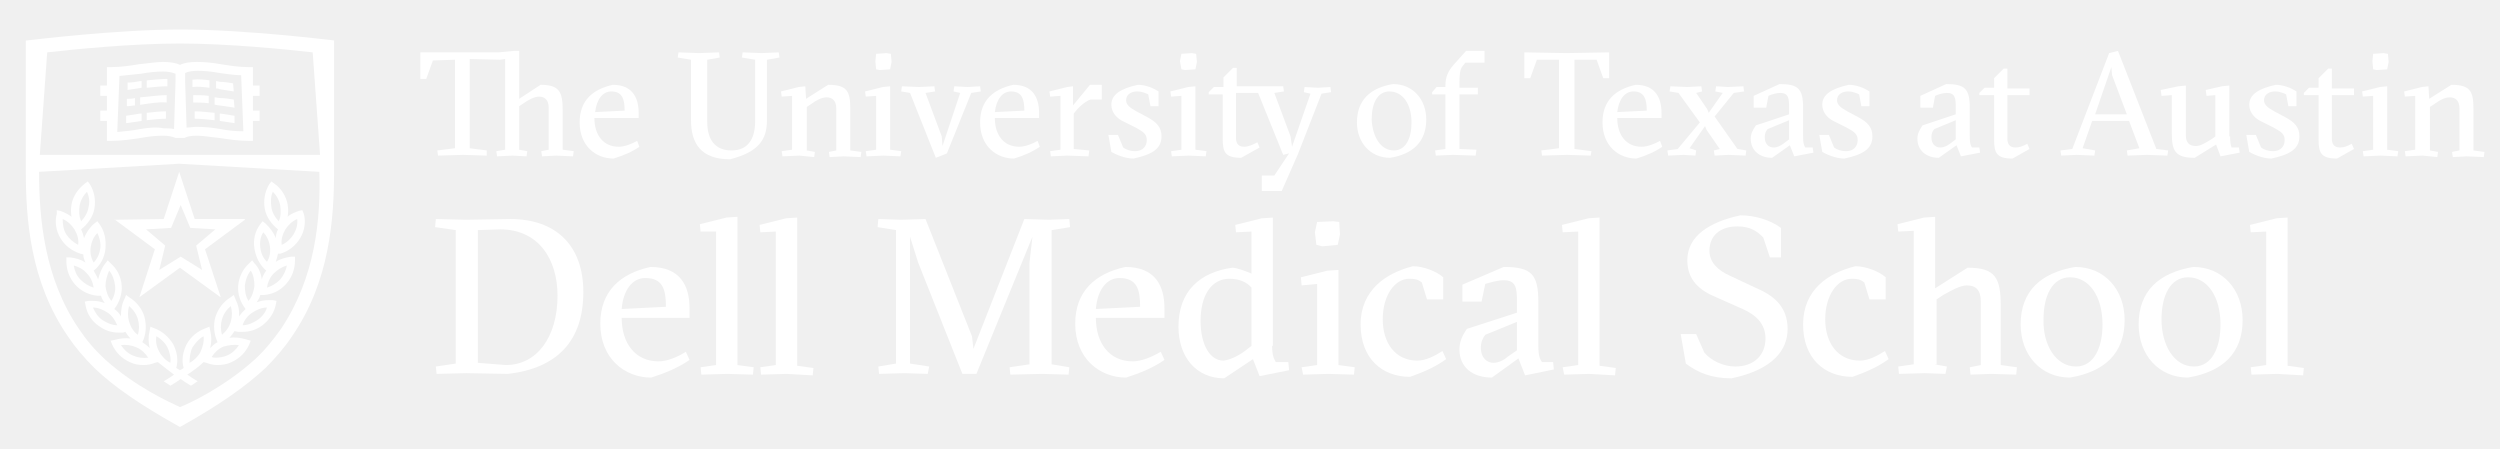
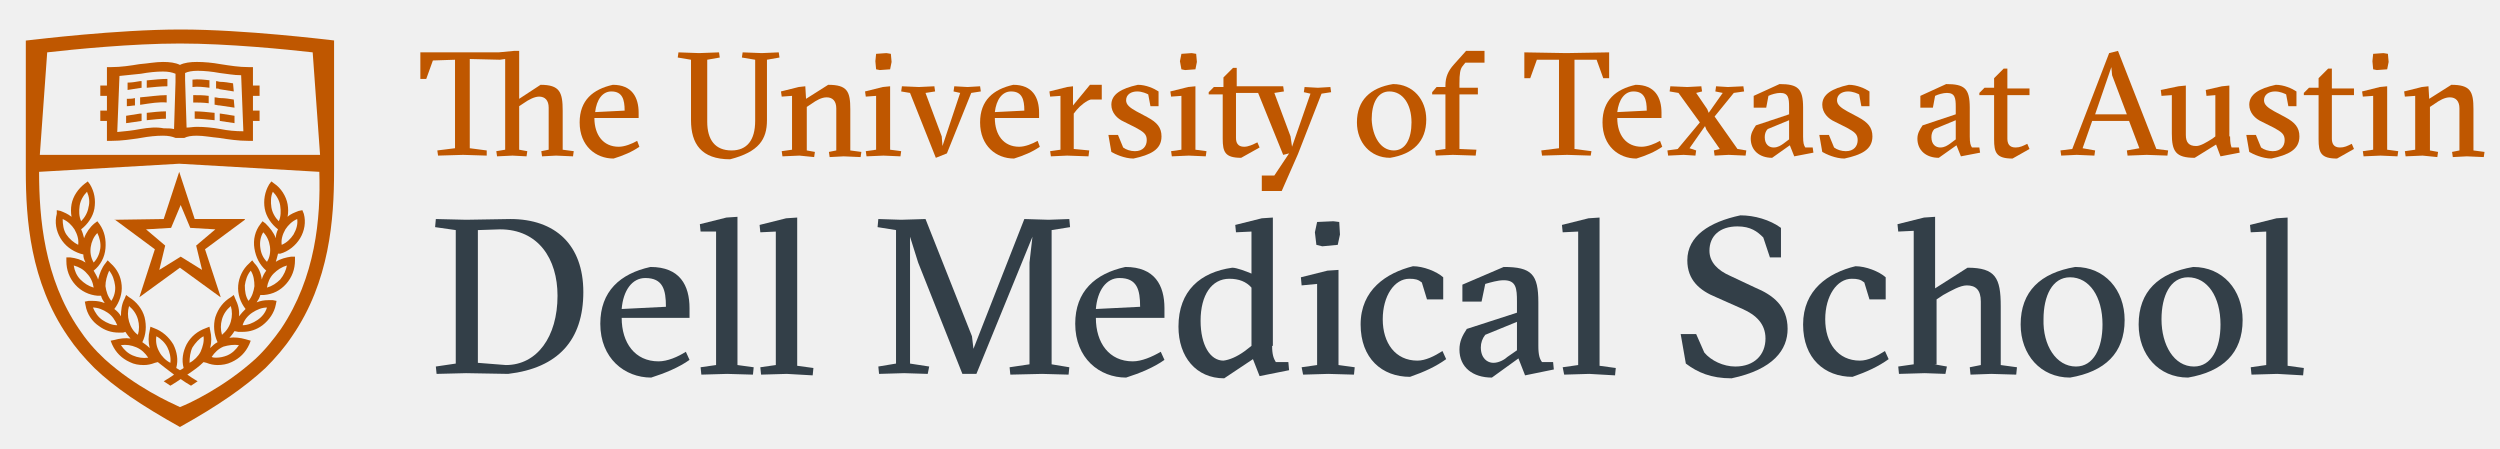
<svg xmlns="http://www.w3.org/2000/svg" version="1.1" id="Layer_1" x="0px" y="0px" viewBox="0 0 339 60.8" style="enable-background:new 0 0 339 60.8;" xml:space="preserve">
  <style type="text/css">
- 	.st0{fill:#fff;}
- 	.st1{fill:#fff;}
- 	svg{
- 	background:#000;
- 	}
+ 	.st0{fill:#BF5700;}
+ 	.st1{fill:#333F48;}
</style>
  <g>
    <g>
-       <polygon class="st0" points="24.4,22 24.5,22 24.5,22 24.4,22 24.4,22" />
+       <polygon class="st0" points="24.4,22 24.5,22 24.5,22 24.4,22 24.4,22   " />
      <path class="st0" d="M29.9,17.5c-1.1-0.2-2.2-0.3-3.2-0.3c-0.5,0-1,0.1-1.4,0.1l-0.2-6.4V9.9c0.4-0.2,1-0.3,1.7-0.3    c0.9,0,1.9,0.1,3,0.3c0.9,0.1,1.9,0.3,2.9,0.3l0.3,7.6C31.9,17.8,30.9,17.7,29.9,17.5L29.9,17.5z M19,17.5c-1,0.2-2,0.3-3.1,0.4    l0.3-7.6c1-0.1,2-0.2,2.9-0.3c1.1-0.2,2.1-0.3,3-0.3c0.7,0,1.2,0.1,1.7,0.3v1.1l-0.2,6.4c-0.4-0.1-0.9-0.1-1.4-0.1    C21.2,17.2,20.2,17.3,19,17.5L19,17.5z M35.2,13v-1.4h-0.9V9.1h-0.6c-1.3,0-2.5-0.2-3.8-0.4c-1.1-0.2-2.2-0.3-3.2-0.3    c-0.9,0-1.7,0.1-2.3,0.4c-0.6-0.3-1.4-0.4-2.3-0.4c-1,0-2,0.2-3.2,0.3c-1.2,0.2-2.5,0.4-3.8,0.4h-0.6v2.5h-0.9V13h0.9v2h-0.9v1.4    h0.9v2.7h0.6c1.4,0,2.7-0.2,4-0.4c1.1-0.2,2.1-0.3,3-0.3c0.7,0,1.2,0.1,1.7,0.3v0H25v0c0.4-0.2,0.9-0.3,1.7-0.3    c0.9,0,1.9,0.2,3,0.3c1.3,0.2,2.6,0.4,4,0.4h0.6v-2.7h0.9V15h-0.9v-2H35.2L35.2,13z" />
      <path class="st0" d="M19.2,11c-0.1,0-0.1,0-0.2,0c-0.6,0.1-1.1,0.2-1.7,0.2l0,1c0.6-0.1,1.3-0.2,1.9-0.3c0,0,0,0,0,0V11L19.2,11z" />
      <path class="st0" d="M19.9,10.9v1c1-0.1,2-0.2,2.8-0.2l0-1C21.9,10.7,20.9,10.8,19.9,10.9L19.9,10.9z" />
      <path class="st0" d="M19.2,15.4c-0.1,0-0.1,0-0.2,0c-0.6,0.1-1.2,0.2-1.9,0.3l0,1c0.7-0.1,1.4-0.2,2.1-0.3c0,0,0,0,0,0V15.4    L19.2,15.4z" />
      <path class="st0" d="M19.9,15.3v1c1-0.1,1.8-0.2,2.6-0.2l0-1C21.7,15.1,20.8,15.2,19.9,15.3L19.9,15.3z" />
      <path class="st0" d="M19,13.2v1c0,0,0.1,0,0.1,0c1.3-0.2,2.5-0.4,3.5-0.3l0-1C21.5,12.9,20.3,13.1,19,13.2L19,13.2z" />
      <path class="st0" d="M18.3,13.3c-0.4,0.1-0.7,0.1-1.1,0.1l0,1c0.4,0,0.8-0.1,1.1-0.1V13.3L18.3,13.3z" />
      <path class="st0" d="M28.5,10.9c-0.8-0.1-1.6-0.2-2.4-0.1l0,1c0.7-0.1,1.5,0,2.3,0.1V10.9L28.5,10.9z" />
      <path class="st0" d="M31.6,11.3c-0.6-0.1-1.2-0.2-1.7-0.2c-0.2,0-0.4-0.1-0.6-0.1v1c0.2,0,0.3,0,0.5,0.1c0.6,0.1,1.3,0.2,1.9,0.3    L31.6,11.3L31.6,11.3z" />
      <path class="st0" d="M28.3,13c-0.7-0.1-1.4-0.1-2.1-0.1l0,1c0.6,0,1.3,0,2.1,0.1V13L28.3,13z" />
      <path class="st0" d="M31.7,13.5c-0.6-0.1-1.2-0.2-1.8-0.2c-0.3,0-0.5-0.1-0.8-0.1v1c0.2,0,0.4,0.1,0.7,0.1c0.6,0.1,1.3,0.2,2,0.3    L31.7,13.5L31.7,13.5z" />
      <path class="st0" d="M29.8,16.4c0.7,0.1,1.3,0.2,2,0.3l0-1c-0.6-0.1-1.3-0.2-1.9-0.3c0,0-0.1,0-0.1,0V16.4L29.8,16.4z" />
      <path class="st0" d="M29.1,15.3c-1-0.1-1.9-0.2-2.7-0.2l0,1c0.8,0,1.7,0.1,2.7,0.2V15.3L29.1,15.3z" />
      <path class="st0" d="M23.2,30.9l1.3-3.1l1.3,3.1l3.4,0.2l-2.6,2.2l0.8,3.3l-2.9-1.8l-2.9,1.8l0.8-3.3l-2.6-2.2L23.2,30.9    L23.2,30.9z M15.6,29.8L15.6,29.8l5.4,4l-2.1,6.5c0,0,0,0,0,0c0,0,0,0,0,0l5.5-4l5.5,4c0,0,0,0,0,0c0,0,0,0,0-0.1l-2.1-6.4l5.4-4    v0c0,0,0,0,0-0.1c0,0,0,0-0.1,0v0h-6.7l-2.1-6.4h0c0,0,0,0,0,0s0,0,0,0h0l-2.1,6.4L15.6,29.8L15.6,29.8    C15.6,29.7,15.5,29.7,15.6,29.8C15.5,29.7,15.5,29.8,15.6,29.8L15.6,29.8z" />
      <path class="st0" d="M38,37.9c-0.5,0.5-1.1,0.9-1.8,1.1c0.1-0.7,0.4-1.4,0.9-1.9c0.5-0.5,1.1-0.9,1.8-1.1    C38.8,36.6,38.5,37.3,38,37.9L38,37.9z M35.3,33.6c-0.1-0.7,0-1.5,0.4-2.1c0.5,0.5,0.8,1.2,0.9,1.9c0.1,0.7,0,1.5-0.4,2.1    C35.7,35,35.4,34.4,35.3,33.6L35.3,33.6z M36.8,28.1c-0.1-0.7-0.1-1.5,0.2-2.1c0.5,0.5,0.9,1.2,1,1.9c0.1,0.7,0.1,1.5-0.2,2.1    C37.3,29.5,36.9,28.8,36.8,28.1L36.8,28.1z M40.3,29.7c0.1,0.7-0.1,1.4-0.5,2.1c-0.4,0.6-0.9,1.1-1.6,1.4    c-0.1-0.7,0.1-1.4,0.5-2.1C39.1,30.5,39.6,30,40.3,29.7L40.3,29.7z M34.9,43.4c-0.6,0.4-1.3,0.7-2,0.7c0.2-0.7,0.7-1.3,1.3-1.7    c0.6-0.4,1.3-0.7,2-0.7C36,42.4,35.5,43,34.9,43.4L34.9,43.4z M33.2,38.7c0.1-0.7,0.3-1.4,0.8-2c0.4,0.6,0.5,1.4,0.5,2.1    c-0.1,0.7-0.3,1.4-0.8,2C33.3,40.2,33.2,39.5,33.2,38.7L33.2,38.7z M31.3,43.6c-0.2,0.7-0.6,1.3-1.2,1.8c-0.2-0.7-0.2-1.4,0-2.1    c0.2-0.7,0.6-1.3,1.2-1.8C31.5,42.2,31.5,42.9,31.3,43.6L31.3,43.6z M32.4,46.8c-0.4,0.6-0.9,1.1-1.6,1.4c-0.5,0.2-1,0.3-1.5,0.3    l0,0c-0.2,0-0.4,0-0.6-0.1c0.4-0.6,0.9-1.1,1.6-1.4C31,46.8,31.7,46.7,32.4,46.8L32.4,46.8z M26.1,47.1c0.4-0.6,0.9-1.2,1.5-1.5    c0.1,0.7-0.1,1.4-0.4,2.1c-0.3,0.6-0.9,1.2-1.5,1.5C25.7,48.5,25.8,47.7,26.1,47.1L26.1,47.1z M18,48.2c-0.7-0.3-1.2-0.8-1.6-1.4    c0.7-0.1,1.4,0,2.1,0.3c0.7,0.3,1.2,0.8,1.6,1.4C19.4,48.6,18.7,48.5,18,48.2L18,48.2z M17.5,43.6c-0.2-0.7-0.2-1.4,0-2.1    c0.6,0.5,1,1.1,1.2,1.8c0.2,0.7,0.2,1.4,0,2.1C18.1,45,17.7,44.3,17.5,43.6L17.5,43.6z M21.2,45.6c0.6,0.3,1.2,0.9,1.5,1.5    c0.3,0.6,0.5,1.4,0.4,2.1c-0.6-0.3-1.2-0.9-1.5-1.5C21.2,47,21.1,46.3,21.2,45.6L21.2,45.6z M13.9,43.4c-0.6-0.4-1-1-1.3-1.7    c0.7,0,1.4,0.3,2,0.7c0.6,0.4,1,1,1.3,1.7C15.2,44.1,14.5,43.8,13.9,43.4L13.9,43.4z M14.8,36.7c0.5,0.6,0.7,1.3,0.8,2    c0.1,0.7-0.1,1.5-0.5,2.1c-0.5-0.6-0.7-1.3-0.8-2C14.3,38.1,14.5,37.4,14.8,36.7L14.8,36.7z M10.9,37.9c-0.5-0.5-0.8-1.2-0.9-1.9    c0.7,0.2,1.3,0.5,1.8,1.1c0.5,0.5,0.8,1.2,0.9,1.9C12,38.8,11.4,38.4,10.9,37.9L10.9,37.9z M10.6,33.2C10,32.9,9.4,32.4,9,31.8    c-0.4-0.6-0.5-1.4-0.5-2.1c0.7,0.3,1.2,0.8,1.6,1.4C10.5,31.8,10.7,32.5,10.6,33.2L10.6,33.2z M10.8,27.9c0.1-0.7,0.5-1.4,1-1.9    c0.3,0.7,0.4,1.4,0.2,2.1c-0.1,0.7-0.5,1.4-1,1.9C10.7,29.3,10.7,28.6,10.8,27.9L10.8,27.9z M12.3,33.5c0.1-0.7,0.4-1.4,0.9-1.9    c0.3,0.6,0.5,1.4,0.4,2.1c-0.1,0.7-0.4,1.4-0.9,1.9C12.3,34.9,12.2,34.2,12.3,33.5L12.3,33.5z M38,34.4c1.1-0.3,2.1-1.1,2.7-2.1    c0.6-1,0.8-2.2,0.5-3.3L41,28.5l-0.5,0.1C40,28.8,39.4,29,39,29.4c0.1-0.6,0.1-1.1,0-1.7c-0.2-1.1-0.9-2.2-1.8-2.8l-0.4-0.3    L36.5,25c-0.6,1-0.8,2.2-0.6,3.3c0.2,1.1,0.9,2.1,1.8,2.8c-0.2,0.4-0.3,0.8-0.3,1.2c-0.3-0.8-0.8-1.4-1.4-2l-0.4-0.3l-0.3,0.4    c-0.7,0.9-1,2.1-0.8,3.3c0.2,1.2,0.7,2.2,1.6,3l0,0c-0.3,0.4-0.5,0.8-0.6,1.2c-0.1-0.8-0.4-1.6-1-2.2l-0.3-0.4l-0.4,0.4    c-0.9,0.8-1.4,1.9-1.5,3c-0.1,1.2,0.3,2.3,1,3.2l0,0c-0.3,0.3-0.6,0.6-0.9,1c0.1-0.8-0.1-1.6-0.5-2.4l-0.2-0.5l-0.4,0.3    c-1,0.6-1.7,1.5-2.1,2.7c-0.3,1.1-0.2,2.3,0.3,3.4l0,0c-0.4,0.2-0.7,0.5-1,0.8c0.2-0.8,0.2-1.6,0-2.4l-0.1-0.5l-0.5,0.2    c-1.1,0.4-2,1.1-2.6,2.2c-0.5,1-0.7,2.1-0.4,3.2c-0.1,0.1-0.3,0.2-0.5,0.3c-0.2-0.1-0.3-0.2-0.5-0.3c0.3-1.1,0.1-2.2-0.4-3.2    c-0.6-1-1.5-1.8-2.6-2.2l-0.5-0.2l-0.1,0.5c-0.2,0.8-0.2,1.6,0,2.4c-0.3-0.3-0.7-0.6-1-0.8l0,0c0.5-1,0.6-2.2,0.3-3.4    c-0.3-1.1-1.1-2.1-2.1-2.7l-0.4-0.3l-0.2,0.5c-0.4,0.7-0.5,1.6-0.5,2.4c-0.2-0.4-0.5-0.7-0.9-1l0,0c0.7-0.9,1.1-2.1,1-3.2    c-0.1-1.2-0.6-2.2-1.5-3l-0.4-0.4l-0.3,0.4c-0.5,0.6-0.8,1.4-1,2.2c-0.1-0.4-0.4-0.8-0.6-1.2l0,0c0.9-0.7,1.5-1.8,1.6-3    c0.1-1.2-0.1-2.3-0.8-3.3l-0.3-0.4l-0.4,0.3c-0.6,0.5-1.1,1.2-1.4,2c-0.1-0.4-0.2-0.8-0.4-1.2c0.9-0.7,1.6-1.7,1.8-2.8    c0.2-1.2,0-2.3-0.6-3.3l-0.3-0.4l-0.4,0.3c-0.9,0.7-1.6,1.7-1.8,2.8c-0.1,0.6-0.1,1.1,0,1.7c-0.5-0.4-1-0.6-1.5-0.8l-0.5-0.1    L7.7,29c-0.3,1.1-0.1,2.3,0.5,3.3c0.6,1,1.5,1.7,2.7,2.1l0.4,0.1c0,0.4,0.1,0.7,0.3,1.1c-0.6-0.4-1.3-0.6-2.1-0.7l-0.5,0l0,0.5    c0,1.2,0.4,2.3,1.2,3.2c0.8,0.9,1.9,1.4,3,1.5l0.5,0c0.1,0.4,0.3,0.7,0.5,1c-0.5-0.2-1-0.3-1.6-0.3c-0.2,0-0.4,0-0.6,0l-0.5,0.1    l0.1,0.5c0.2,1.2,0.9,2.2,1.8,2.8c0.8,0.6,1.7,0.9,2.7,0.9c0.2,0,0.4,0,0.6,0L17,45c0.2,0.3,0.4,0.6,0.7,0.9    c-0.7-0.1-1.5,0-2.2,0.2L15,46.2l0.2,0.5c0.5,1.1,1.3,1.9,2.4,2.4c0.6,0.3,1.2,0.4,1.9,0.4c0.5,0,1-0.1,1.5-0.3l0.4-0.1    c0.6,0.5,1.3,1,2.2,1.7c-0.4,0.3-0.9,0.6-1.4,0.9l0.9,0.6c0.5-0.3,1-0.6,1.4-0.9c0.4,0.3,0.9,0.6,1.4,0.9l0.9-0.6    c-0.5-0.3-1-0.6-1.4-0.9c0.9-0.6,1.6-1.1,2.2-1.7l0.4,0.1c0.5,0.2,1,0.3,1.5,0.3l0,0c0.6,0,1.3-0.1,1.9-0.4    c1.1-0.5,1.9-1.3,2.4-2.4l0.2-0.5L33.3,46c-0.7-0.2-1.5-0.3-2.2-0.2c0.3-0.3,0.5-0.6,0.7-0.9l0.5,0.1c0.2,0,0.4,0,0.6,0    c0,0,0,0,0,0c1,0,1.9-0.3,2.7-0.9c0.9-0.7,1.6-1.7,1.8-2.8l0.1-0.5l-0.5-0.1c-0.2,0-0.4,0-0.6,0c-0.6,0-1.1,0.1-1.6,0.3    c0.2-0.3,0.4-0.6,0.5-1l0.5,0c1.2-0.1,2.2-0.6,3-1.5c0.8-0.9,1.2-2,1.2-3.2l0-0.5l-0.5,0c-0.7,0.1-1.5,0.3-2.1,0.7    c0.1-0.3,0.2-0.7,0.3-1.1L38,34.4L38,34.4z" />
      <path class="st0" d="M38.1,44.6c-1,1.4-2.1,2.8-3.5,4.1c-4.2,3.8-8.9,6-10.2,6.5c-1.3-0.6-6-2.7-10.2-6.5    c-1.4-1.3-2.5-2.6-3.5-4.1c-4.7-6.9-5.4-15-5.4-21.3l0,0l19-1.1l19,1.1C43.5,29.6,42.8,37.6,38.1,44.6L38.1,44.6z M6.4,7.1    c3.5-0.4,11.5-1.2,18-1.2c6.5,0,14.5,0.8,18,1.2l1,13.9h-19h-19L6.4,7.1L6.4,7.1z M45.4,5.5l-0.8-0.1C44.4,5.4,33.2,4,24.5,4    c0,0,0,0,0,0c0,0,0,0,0,0c-8.7,0-20,1.4-20.1,1.4L3.5,5.5v15.5h0v2.2c0,6.5,0.6,15,5.7,22.4c1,1.5,2.2,2.9,3.6,4.3l0,0    c0,0,0,0,0,0c2.7,2.6,6.4,5.1,11.6,8v0c0,0,0,0,0,0c0,0,0,0,0,0v0c5.2-2.9,8.8-5.4,11.6-8c0,0,0,0,0,0v0c1.4-1.4,2.6-2.8,3.6-4.3    c5.1-7.4,5.7-15.9,5.7-22.4v-0.3l0,0V5.5L45.4,5.5z" />
    </g>
    <g>
      <path class="st1" d="M63.2,29.8l6-0.1c6.1,0,9.9,3.5,9.9,9.9c0,6.5-3.4,10.3-10.2,11.1l-5.7-0.1l-4,0.1l-0.1-1l2.7-0.4V31.2    L59,30.8l0.1-1.1L63.2,29.8z M64.8,31.2v18l3.8,0.3c4.2,0,7-3.8,7-9.4c0-5-2.6-9-7.8-9L64.8,31.2z" />
      <path class="st1" d="M84.3,43.1c0,3.4,1.8,5.9,5,5.9c1.2,0,2.6-0.6,3.7-1.3l0.5,1.1c-1.4,1-3.3,1.8-5.2,2.4    c-3.6,0-6.9-2.6-6.9-7.3c0-4.4,2.7-6.8,6.8-7.7c4,0,5.3,2.5,5.3,5.6v1.3H84.3z M90.3,41.6c0-2.3-0.4-3.9-2.8-3.9    c-1.8,0-3,1.7-3.2,4.2L90.3,41.6z" />
      <path class="st1" d="M98.6,50.7l-3.5,0.1l-0.1-1l2.1-0.3V31.4L95,31.4l-0.1-1l3.6-0.9l1.5-0.1v20.1l2.2,0.3l-0.1,1L98.6,50.7z" />
      <path class="st1" d="M106.7,50.7l-3.5,0.1l-0.1-1l2.1-0.3V31.4l-2.1,0.1l-0.1-1l3.6-0.9l1.5-0.1v20.1l2.2,0.3l-0.1,1L106.7,50.7z" />
      <path class="st1" d="M138.9,29.7l3.3,0.1l2.8-0.1l0.1,1.1l-2.5,0.4v18.2l2.4,0.4l-0.1,1l-3.6-0.1l-4.3,0.1l-0.1-1l2.7-0.4V35.6    l0.4-3.5l-7.6,18.6h-1.9l-6-15.1l-1.1-3.5v17.2l2.6,0.4l-0.2,1l-3.2-0.1l-3.4,0.1l-0.1-1l2.4-0.4V31.2l-2.5-0.4l0.1-1.1l3.1,0.1    l3.3-0.1l6.3,15.9l0.2,1.7L138.9,29.7z" />
      <path class="st1" d="M148.6,43.1c0,3.4,1.8,5.9,5,5.9c1.2,0,2.6-0.6,3.8-1.3l0.5,1.1c-1.4,1-3.3,1.8-5.2,2.4    c-3.6,0-6.9-2.6-6.9-7.3c0-4.4,2.7-6.8,6.8-7.7c4,0,5.3,2.5,5.3,5.6v1.3H148.6z M154.6,41.6c0-2.3-0.4-3.9-2.8-3.9    c-1.8,0-3,1.7-3.2,4.2L154.6,41.6z" />
      <path class="st1" d="M172.5,46.9c0,1.2,0.2,1.7,0.5,2.2h1.7l0.1,1.1l-4,0.8l-0.9-2.3l-3.9,2.6c-3.8,0-6.2-2.9-6.2-7    c0-4.9,3-7.4,7.3-8c0.6,0,1.9,0.5,2.6,0.8v-5.7l-2.1,0.1l-0.1-1l3.6-0.9l1.5-0.1V46.9z M168.8,47.6l0.9-0.7v-7.9    c-0.7-0.8-1.7-1.2-3-1.2c-2.4,0-3.9,2.2-3.9,5.7c0,3.3,1.3,5.4,3.1,5.4C166.7,48.8,167.7,48.4,168.8,47.6z" />
      <path class="st1" d="M180.1,50.7l-3.4,0.1l-0.2-1l2.1-0.3V38.5l-2.1,0.2l-0.1-1.1l3.6-0.9l1.5-0.1v12.9l2.2,0.3l-0.1,1L180.1,50.7    z M178.6,30.1l2.2-0.1l0.8,0.1l0.1,1.7l-0.3,1.4l-2.1,0.2l-0.8-0.2l-0.2-1.7L178.6,30.1z" />
      <path class="st1" d="M192.8,38.3c-0.5-0.4-0.9-0.5-1.7-0.5c-2,0-3.6,2.3-3.6,5.5c0,3.2,1.7,5.6,4.7,5.6c1.1,0,2.3-0.6,3.4-1.3    l0.5,1.1c-1.4,1-2.9,1.7-4.9,2.4c-3.8,0-6.7-2.5-6.7-7.1c0-4.7,3.5-7,7.1-7.9c1.4,0,3.2,0.7,4.1,1.5v3h-2.2L192.8,38.3z" />
      <path class="st1" d="M203.9,36.2c3.8,0,4.7,1,4.7,4.8v5.9c0,1.3,0.2,1.8,0.5,2.2h1.5l0.1,1l-3.9,0.8l-0.9-2.3l-3.6,2.6    c-2.6,0-4.4-1.4-4.4-3.8c0-1.1,0.4-1.9,1-2.8l6.8-2.2v-1.5c0-1.8-0.1-2.9-1.8-2.9c-0.8,0-1.8,0.3-2.5,0.5l-0.5,2.4h-2.6v-2.3    L203.9,36.2z M205.8,43.6l-4.4,1.8c-0.4,0.5-0.6,1.1-0.6,1.7c0,1.5,0.9,2.1,1.7,2.1c0.8,0,1.6-0.5,1.9-0.8l1.3-0.9V43.6z" />
      <path class="st1" d="M215.5,50.7l-3.4,0.1l-0.2-1l2.1-0.3V31.4l-2.1,0.1l-0.1-1l3.6-0.9l1.5-0.1v20.1l2.2,0.3l-0.1,1L215.5,50.7z" />
      <path class="st1" d="M231.1,47.8c0.9,1.1,2.6,1.9,4.2,1.9c2.6,0,4.1-1.6,4.1-3.8c0-2-1.3-3.2-3.1-4l-3.6-1.6    c-2.2-0.9-3.9-2.3-3.9-5c0-3.3,3-5.2,7.2-6.1c1.9,0,4,0.6,5.5,1.7v4h-1.5l-0.9-2.7c-0.8-0.8-1.7-1.5-3.5-1.5    c-2.4,0-3.8,1.3-3.8,3.3c0,1.6,1.2,2.7,2.8,3.4L238,39c2.4,1,4.4,2.5,4.4,5.6c0,2.8-1.9,5.5-7.6,6.7c-2.8,0-4.6-0.8-6.2-2l-0.7-4    h2.1L231.1,47.8z" />
      <path class="st1" d="M252.8,38.3c-0.5-0.4-0.9-0.5-1.7-0.5c-2,0-3.6,2.3-3.6,5.5c0,3.2,1.7,5.6,4.7,5.6c1.1,0,2.3-0.6,3.4-1.3    l0.5,1.1c-1.4,1-2.9,1.7-4.9,2.4c-3.8,0-6.7-2.5-6.7-7.1c0-4.7,3.4-7,7.1-7.9c1.4,0,3.2,0.7,4.1,1.5v3h-2.2L252.8,38.3z" />
      <path class="st1" d="M262.3,49.4l1.7,0.3l-0.2,1l-2.8-0.1l-3.5,0.1l-0.1-1l2.1-0.3V31.3l-2.1,0.1l-0.1-1l3.6-0.9l1.5-0.1v9.7    l4.4-2.8c3.8,0,4.5,1.4,4.5,5.2v8l2.2,0.3l-0.1,1l-3.4-0.1l-2.8,0.1l-0.1-1l1.5-0.3v-8.6c0-1.6-0.7-2.2-1.9-2.2    c-0.9,0-2.1,0.7-3.2,1.3l-0.9,0.6V49.4z" />
      <path class="st1" d="M288.1,43.4c0,4.5-2.7,7-7.4,7.8c-4,0-6.7-3.1-6.7-7.2c0-4.5,2.7-7,7.4-7.8C285.4,36.2,288.1,39.3,288.1,43.4    z M281.5,49.7c2.4,0,3.6-2.5,3.6-5.7c0-3.8-1.8-6.4-4.4-6.4c-2.4,0-3.6,2.5-3.6,5.7C277,46.8,278.8,49.7,281.5,49.7z" />
      <path class="st1" d="M304.1,43.4c0,4.5-2.7,7-7.4,7.8c-4,0-6.7-3.1-6.7-7.2c0-4.5,2.7-7,7.4-7.8C301.4,36.2,304.1,39.3,304.1,43.4    z M297.5,49.7c2.4,0,3.6-2.5,3.6-5.7c0-3.8-1.8-6.4-4.4-6.4c-2.4,0-3.6,2.5-3.6,5.7C293.1,46.8,294.8,49.7,297.5,49.7z" />
      <path class="st1" d="M308.8,50.7l-3.5,0.1l-0.1-1l2.1-0.3V31.4l-2.1,0.1l-0.1-1l3.6-0.9l1.5-0.1v20.1l2.2,0.3l-0.1,1L308.8,50.7z" />
    </g>
    <g>
      <path class="st0" d="M75.4,21.1l-1.9,0.1l-0.1-0.7l1-0.2v-5.7c0-1-0.5-1.5-1.3-1.5c-0.6,0-1.4,0.4-2.1,0.9l-0.6,0.4v5.9l1.1,0.2    l-0.1,0.7l-1.9-0.1l-2.1,0.1l-0.1-0.7l1.2-0.2V8l-0.7,0.1l-4.1-0.1v12.1l2.3,0.3L66,21.1l-3.2-0.1l-3.4,0.1l-0.1-0.7l2.4-0.3V8.1    l-3,0.1l-0.9,2.5H57V7.1l5.7,0l4.9,0l2.1-0.2h0.7v6.5l2.9-1.9c2.6,0,3,1,3,3.5v5.3l1.5,0.2l-0.1,0.7L75.4,21.1z" />
      <path class="st0" d="M80.6,16c0,2.3,1.2,3.9,3.3,3.9c0.8,0,1.8-0.4,2.5-0.8l0.3,0.8c-1,0.7-2.2,1.2-3.5,1.6    c-2.4,0-4.6-1.7-4.6-4.9c0-3,1.8-4.5,4.5-5.1c2.6,0,3.5,1.7,3.5,3.8V16H80.6z M84.7,15c0-1.5-0.3-2.6-1.8-2.6    c-1.2,0-2,1.1-2.2,2.8L84.7,15z" />
      <path class="st0" d="M100.6,7.8l0.1-0.7l2.6,0.1l2.3-0.1l0.1,0.7L104,8.1v8.2c0,2.6-1.1,4.3-5,5.3c-3.9,0-5.3-2.1-5.3-5.3V8.1    l-1.8-0.3l0.1-0.7l2.8,0.1l2.7-0.1l0.1,0.7l-1.7,0.3v8.4c0,2.5,1.1,3.9,3.3,3.9c2.1,0,3.2-1.4,3.2-4V8.1L100.6,7.8z" />
      <path class="st0" d="M108.4,21.1l-2.3,0.1l-0.1-0.7l1.4-0.2v-7.3l-1.4,0.1l-0.1-0.7l2.4-0.6l0.9-0.1l0.1,1.7l3-1.9    c2.6,0,3,0.9,3,3.3v5.6l1.5,0.2l-0.1,0.7l-2.3-0.1l-1.9,0.1l-0.1-0.7l1-0.2v-5.7c0-1-0.5-1.5-1.3-1.5c-0.7,0-1.4,0.4-2.1,0.9    l-0.6,0.4v5.9l1.1,0.2l-0.1,0.7L108.4,21.1z" />
      <path class="st0" d="M119.8,21.1l-2.3,0.1l-0.1-0.7l1.4-0.2v-7.3l-1.4,0.1l-0.1-0.7l2.4-0.6l1-0.1v8.6l1.5,0.2l-0.1,0.7    L119.8,21.1z M118.8,7.3l1.4-0.1l0.6,0.1l0.1,1.1l-0.2,1l-1.4,0.1l-0.5-0.1l-0.1-1.1L118.8,7.3z" />
      <path class="st0" d="M127.8,19.8l2.4-7.2l-0.9-0.2l0.1-0.7l1.8,0.1l1.7-0.1l0.1,0.7l-1.3,0.2l-3.3,8.2l-1.5,0.6l-3.5-8.8l-1.2-0.2    l0.1-0.7l2.3,0.1l2.1-0.1l0.1,0.7l-1.3,0.2l2.2,5.9L127.8,19.8z" />
      <path class="st0" d="M134.9,16c0,2.3,1.2,3.9,3.3,3.9c0.8,0,1.8-0.4,2.5-0.8l0.3,0.8c-1,0.7-2.2,1.2-3.5,1.6    c-2.4,0-4.6-1.7-4.6-4.9c0-3,1.8-4.5,4.5-5.1c2.6,0,3.5,1.7,3.5,3.8V16H134.9z M138.9,15c0-1.5-0.3-2.6-1.8-2.6    c-1.2,0-2,1.1-2.2,2.8L138.9,15z" />
      <path class="st0" d="M145.5,14.3l2.3-2.8h1.6v2h-1.5c-0.5,0.1-1.4,0.8-1.9,1.4l-0.4,0.5v4.8l2.1,0.2l-0.1,0.8l-2.9-0.1l-2.2,0.1    l-0.1-0.7l1.4-0.2v-7.3l-1.4,0.1l-0.1-0.7l2.4-0.6l0.8-0.1L145.5,14.3z" />
      <path class="st0" d="M155.7,12.8c-0.2-0.1-0.8-0.4-1.5-0.4c-0.8,0-1.5,0.4-1.5,1.2c0,0.6,0.5,1,1.4,1.5l1.5,0.8    c1.3,0.7,1.9,1.4,1.9,2.6c0,1.8-1.5,2.5-3.8,3c-1.2,0-2.5-0.6-3-0.9l-0.4-2.3h1.3l0.7,1.7c0.4,0.3,1,0.5,1.6,0.5    c1.1,0,1.6-0.7,1.6-1.5c0-0.8-0.4-1.1-1.5-1.7l-1.6-0.8c-0.9-0.4-1.7-1.2-1.7-2.3c0-1.4,1.3-2.2,3.6-2.7c1.1,0,2.2,0.5,2.8,0.9v2    h-1.1L155.7,12.8z" />
      <path class="st0" d="M161.2,21.1l-2.3,0.1l-0.1-0.7l1.4-0.2v-7.3l-1.4,0.1l-0.1-0.7l2.4-0.6l1-0.1v8.6l1.5,0.2l-0.1,0.7    L161.2,21.1z M160.2,7.3l1.4-0.1l0.6,0.1l0.1,1.1l-0.2,1l-1.4,0.1l-0.5-0.1L160,8.3L160.2,7.3z" />
      <path class="st0" d="M171.1,25.8v-2h1.7l2-3L174,21l-3.4-8.4h-3v6.1c0,0.6,0.2,1.2,1.1,1.2c0.6,0,1.2-0.3,1.8-0.6l0.3,0.7    l-2.5,1.4c-2.2,0-2.5-0.8-2.5-2.6v-6h-1.9v-0.3l0.7-0.7h1.3v-1.3l1.3-1.3h0.5v2.5h6.3l0.1,0.7l-1.3,0.2l2.2,5.9l0.2,1.4l2.5-7.2    l-0.9-0.2l0.1-0.7l1.8,0.1l1.7-0.1l0.1,0.7l-1.3,0.2l-3.2,8.2l-2.2,5H171.1z" />
      <path class="st0" d="M193.4,16.2c0,3-1.8,4.7-4.9,5.2c-2.7,0-4.5-2.1-4.5-4.8c0-3,1.8-4.7,4.9-5.2    C191.6,11.4,193.4,13.5,193.4,16.2z M189,20.4c1.6,0,2.4-1.6,2.4-3.8c0-2.5-1.2-4.2-3-4.2c-1.6,0-2.4,1.6-2.4,3.8    C186.1,18.5,187.2,20.4,189,20.4z" />
      <path class="st0" d="M197.9,11.9h2.5v0.9h-2.5v7.4l2.3,0.1l-0.1,0.8l-3.1-0.1l-2.3,0.1l-0.1-0.7l1.4-0.2v-7.4h-1.8v-0.3l0.6-0.7    h1.2v-0.2c0-1.2,0.4-2,1.1-2.8l1.7-1.9h2.5v1.6h-2.6l-0.4,0.5c-0.3,0.4-0.4,1-0.4,2.3V11.9z" />
      <path class="st0" d="M215.7,21.1l-3.2-0.1l-3.4,0.1l-0.1-0.7l2.4-0.3V8.1l-3,0l-0.9,2.5h-0.8V7.1l5.7,0.1l5.8-0.1v3.5h-0.8    l-0.9-2.5l-3,0v12.1l2.3,0.3L215.7,21.1z" />
      <path class="st0" d="M219.3,16c0,2.3,1.2,3.9,3.3,3.9c0.8,0,1.8-0.4,2.5-0.8l0.3,0.8c-1,0.7-2.2,1.2-3.5,1.6    c-2.4,0-4.6-1.7-4.6-4.9c0-3,1.8-4.5,4.5-5.1c2.6,0,3.5,1.7,3.5,3.8V16H219.3z M223.3,15c0-1.5-0.3-2.6-1.8-2.6    c-1.2,0-2,1.1-2.2,2.8L223.3,15z" />
      <path class="st0" d="M230,20.4l-0.1,0.7l-1.6-0.1l-2.1,0.1l-0.1-0.7l1.4-0.2l3-3.6l-2.9-4l-1.2-0.2l0.1-0.7l2.3,0.1l1.9-0.1    l0.1,0.7l-0.8,0.2l1.5,2.2l0.2,0.5l1.9-2.7l-1-0.2l0.1-0.7l1.6,0.1l2.1-0.1l0.1,0.7l-1.4,0.2l-2.6,3.2l3.1,4.4l1.2,0.2l-0.1,0.7    l-2.3-0.1l-1.9,0.1l-0.1-0.7l0.8-0.2l-1.8-2.6l-0.2-0.5l-2.1,3L230,20.4z" />
      <path class="st0" d="M241.3,11.4c2.5,0,3.2,0.6,3.2,3.2v3.9c0,0.9,0.1,1.2,0.3,1.5h1l0.1,0.7l-2.6,0.5l-0.6-1.5l-2.4,1.7    c-1.7,0-2.9-1-2.9-2.6c0-0.7,0.3-1.2,0.7-1.8l4.5-1.5v-1c0-1.2-0.1-1.9-1.2-1.9c-0.5,0-1.2,0.2-1.6,0.4l-0.3,1.6h-1.7V13    L241.3,11.4z M242.6,16.3l-2.9,1.2c-0.3,0.3-0.4,0.7-0.4,1.1c0,1,0.6,1.4,1.2,1.4c0.6,0,1-0.3,1.3-0.5l0.8-0.6V16.3z" />
      <path class="st0" d="M252.1,12.8c-0.2-0.1-0.8-0.4-1.5-0.4c-0.8,0-1.5,0.4-1.5,1.2c0,0.6,0.5,1,1.4,1.5l1.5,0.8    c1.3,0.7,1.9,1.4,1.9,2.6c0,1.8-1.5,2.5-3.8,3c-1.2,0-2.5-0.6-3-0.9l-0.4-2.3h1.3l0.7,1.7c0.4,0.3,1,0.5,1.6,0.5    c1.1,0,1.6-0.7,1.6-1.5c0-0.8-0.4-1.1-1.5-1.7l-1.6-0.8c-0.9-0.4-1.7-1.2-1.7-2.3c0-1.4,1.3-2.2,3.6-2.7c1.1,0,2.2,0.5,2.8,0.9v2    h-1.1L252.1,12.8z" />
      <path class="st0" d="M263.9,11.4c2.5,0,3.2,0.6,3.2,3.2v3.9c0,0.9,0.1,1.2,0.3,1.5h1l0.1,0.7l-2.6,0.5l-0.6-1.5l-2.4,1.7    c-1.7,0-2.9-1-2.9-2.6c0-0.7,0.3-1.2,0.7-1.8l4.5-1.5v-1c0-1.2-0.1-1.9-1.2-1.9c-0.5,0-1.2,0.2-1.6,0.4l-0.3,1.6h-1.7V13    L263.9,11.4z M265.2,16.3l-2.9,1.2c-0.3,0.3-0.4,0.7-0.4,1.1c0,1,0.6,1.4,1.2,1.4c0.6,0,1-0.3,1.3-0.5l0.8-0.6V16.3z" />
      <path class="st0" d="M268.4,12.9v-0.3l0.7-0.7h1.3v-1.3l1.3-1.3h0.5V12h3v0.9h-3v5.9c0,0.6,0.2,1.2,1.1,1.2c0.6,0,1-0.2,1.6-0.5    l0.3,0.7l-2.3,1.3c-2.2,0-2.5-0.8-2.5-2.6v-6H268.4z" />
      <path class="st0" d="M283.7,16.4l-1.3,3.7l1.7,0.3l-0.1,0.7l-2.4-0.1l-2.1,0.1l-0.1-0.7l1.6-0.2l5-13l1.2-0.3l5.2,13.3l1.6,0.2    l-0.1,0.7l-2.8-0.1l-2.6,0.1l-0.1-0.7l1.7-0.3l-1.4-3.7H283.7z M286.4,10.2l-0.1-1.1l-2.2,6.4h4.3L286.4,10.2z" />
      <path class="st0" d="M302.4,18.5c0,0.9,0.1,1.2,0.2,1.5h1l0.1,0.7l-2.6,0.5l-0.6-1.6l-2.9,1.8c-2.6,0-3.1-0.9-3.1-3.3v-5.2    l-1.4,0.1l-0.1-0.8l2.4-0.5l1-0.1v6.7c0,1,0.4,1.5,1.4,1.5c0.6,0,1.4-0.5,2.2-1l0.4-0.3v-5.6l-1.2,0.1l-0.1-0.8l2.2-0.5l1-0.1    V18.5z" />
      <path class="st0" d="M310,12.8c-0.2-0.1-0.8-0.4-1.5-0.4c-0.8,0-1.5,0.4-1.5,1.2c0,0.6,0.5,1,1.4,1.5l1.5,0.8    c1.3,0.7,1.9,1.4,1.9,2.6c0,1.8-1.5,2.5-3.8,3c-1.2,0-2.5-0.6-3-0.9l-0.4-2.3h1.3l0.7,1.7c0.4,0.3,1,0.5,1.6,0.5    c1.1,0,1.6-0.7,1.6-1.5c0-0.8-0.4-1.1-1.5-1.7l-1.6-0.8c-0.9-0.4-1.7-1.2-1.7-2.3c0-1.4,1.3-2.2,3.6-2.7c1.1,0,2.2,0.5,2.8,0.9v2    h-1.1L310,12.8z" />
      <path class="st0" d="M312.4,12.9v-0.3l0.7-0.7h1.3v-1.3l1.3-1.3h0.5V12h3v0.9h-3v5.9c0,0.6,0.2,1.2,1.1,1.2c0.6,0,1-0.2,1.6-0.5    l0.3,0.7l-2.3,1.3c-2.2,0-2.5-0.8-2.5-2.6v-6H312.4z" />
      <path class="st0" d="M322.8,21.1l-2.3,0.1l-0.1-0.7l1.4-0.2v-7.3l-1.4,0.1l-0.1-0.7l2.4-0.6l1-0.1v8.6l1.5,0.2l-0.1,0.7    L322.8,21.1z M321.8,7.3l1.4-0.1l0.6,0.1l0.1,1.1l-0.2,1l-1.4,0.1l-0.5-0.1l-0.1-1.1L321.8,7.3z" />
      <path class="st0" d="M328.5,21.1l-2.3,0.1l-0.1-0.7l1.4-0.2v-7.3l-1.4,0.1l-0.1-0.7l2.4-0.6l0.9-0.1l0.1,1.7l3-1.9    c2.6,0,3,0.9,3,3.3v5.6l1.5,0.2l-0.1,0.7l-2.3-0.1l-1.9,0.1l-0.1-0.7l1-0.2v-5.7c0-1-0.5-1.5-1.3-1.5c-0.7,0-1.4,0.4-2.1,0.9    l-0.6,0.4v5.9l1.1,0.2l-0.1,0.7L328.5,21.1z" />
    </g>
  </g>
</svg>
